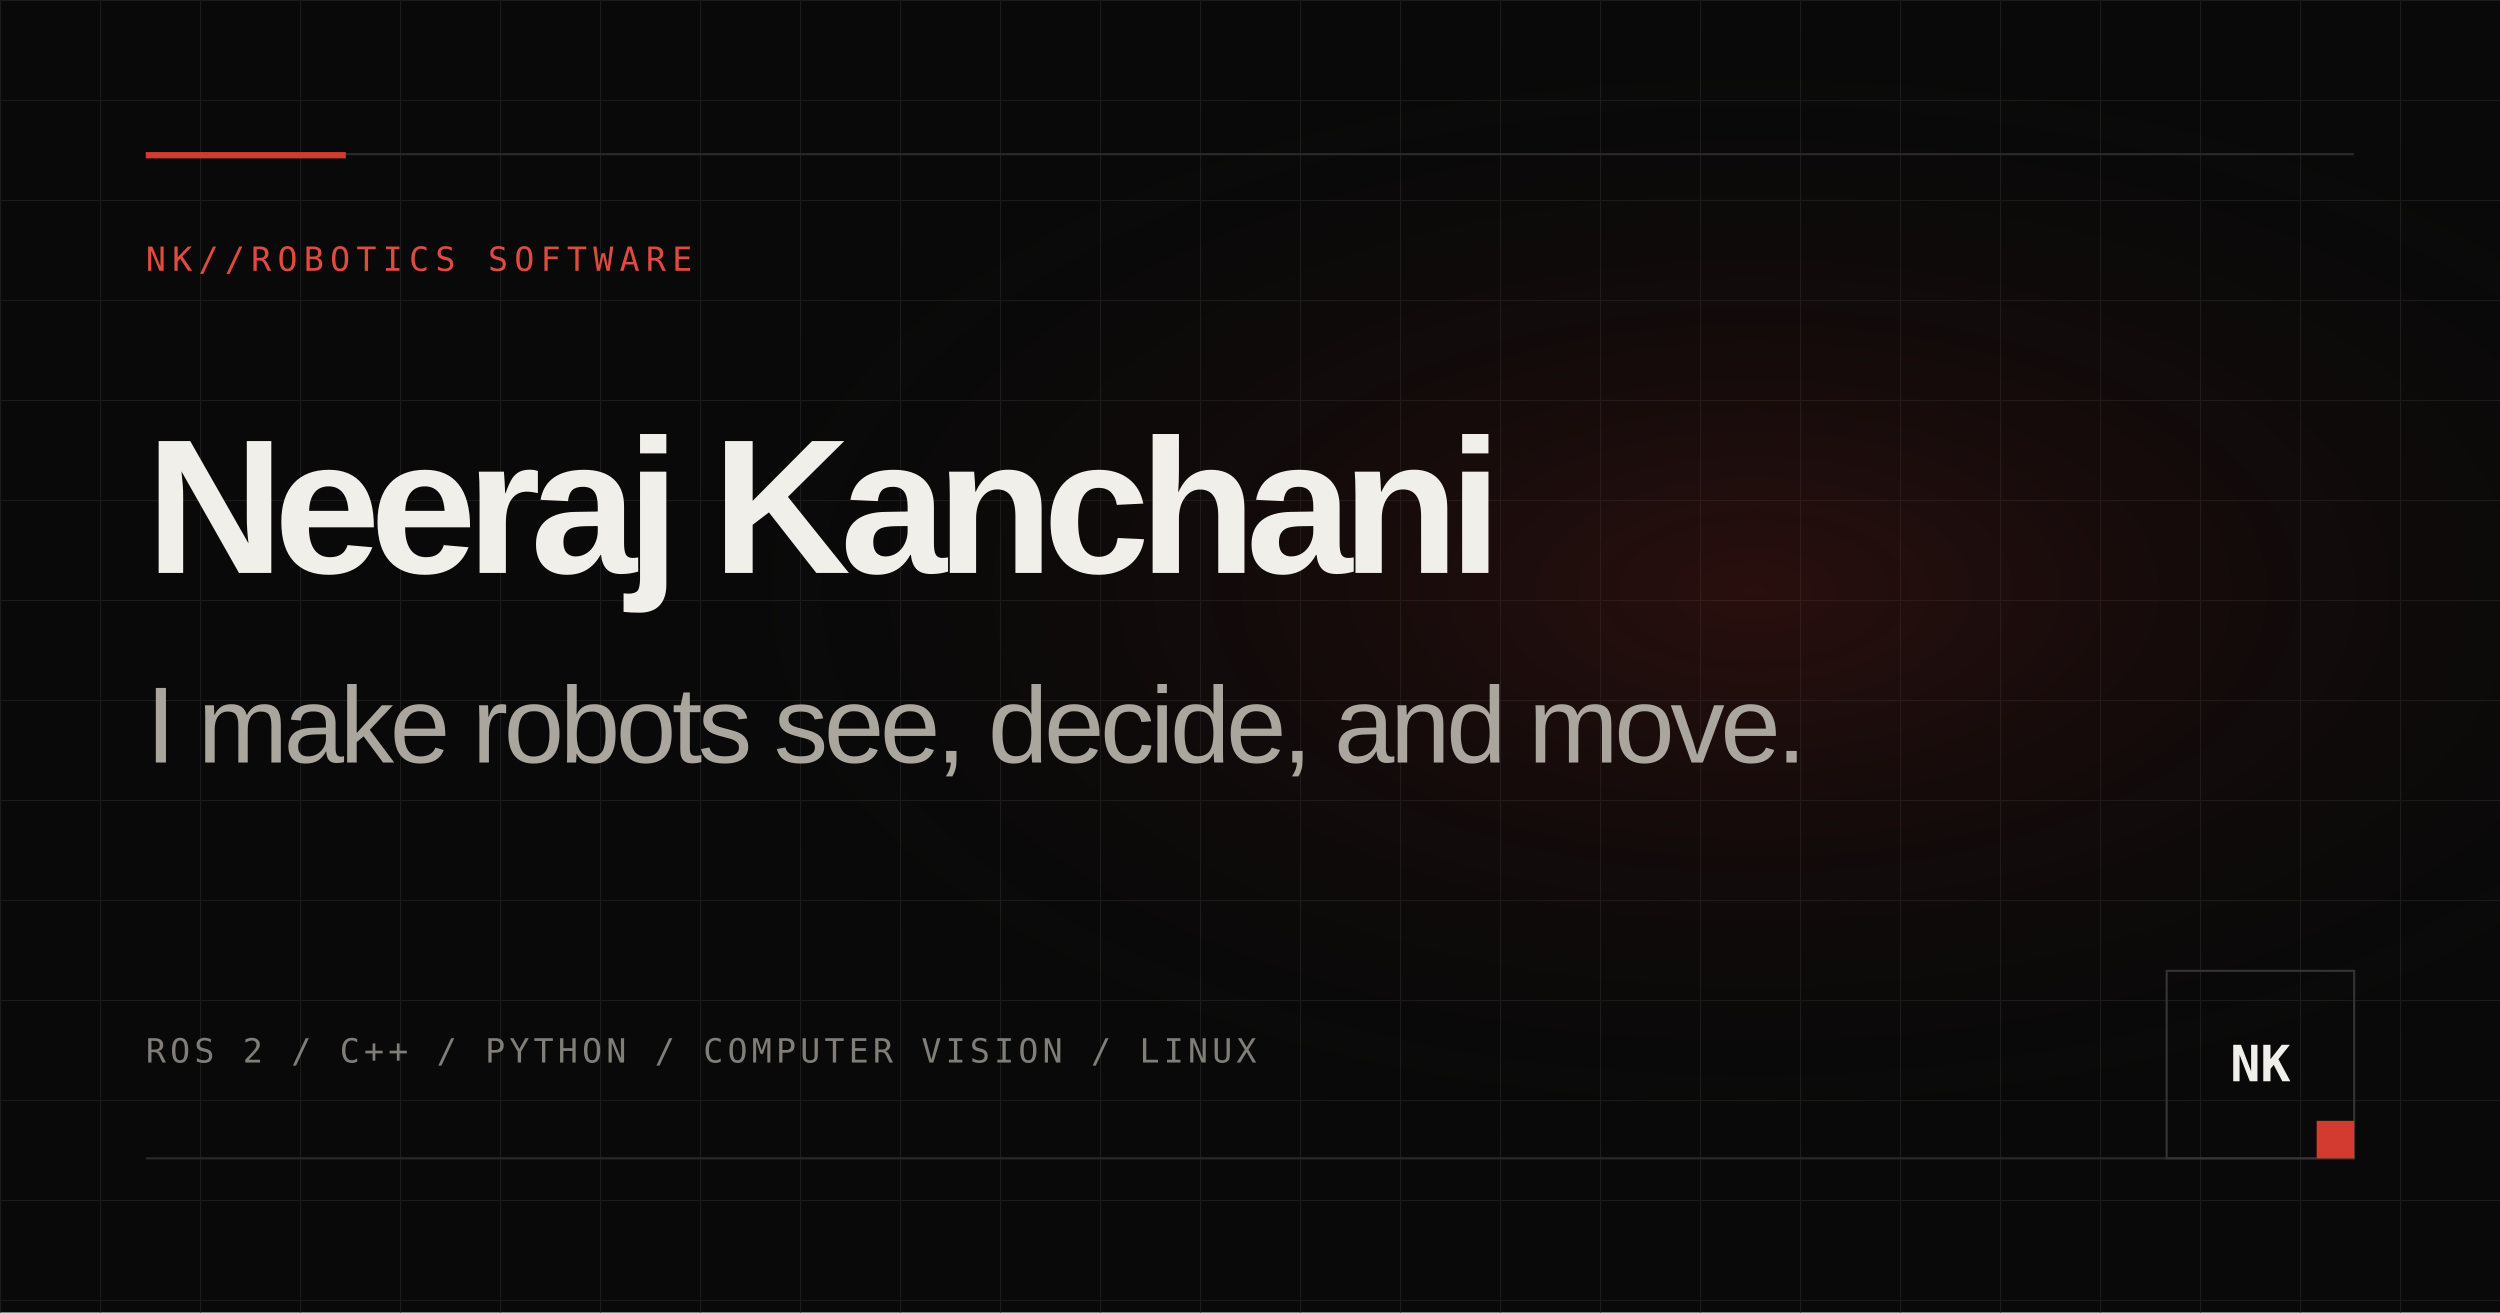
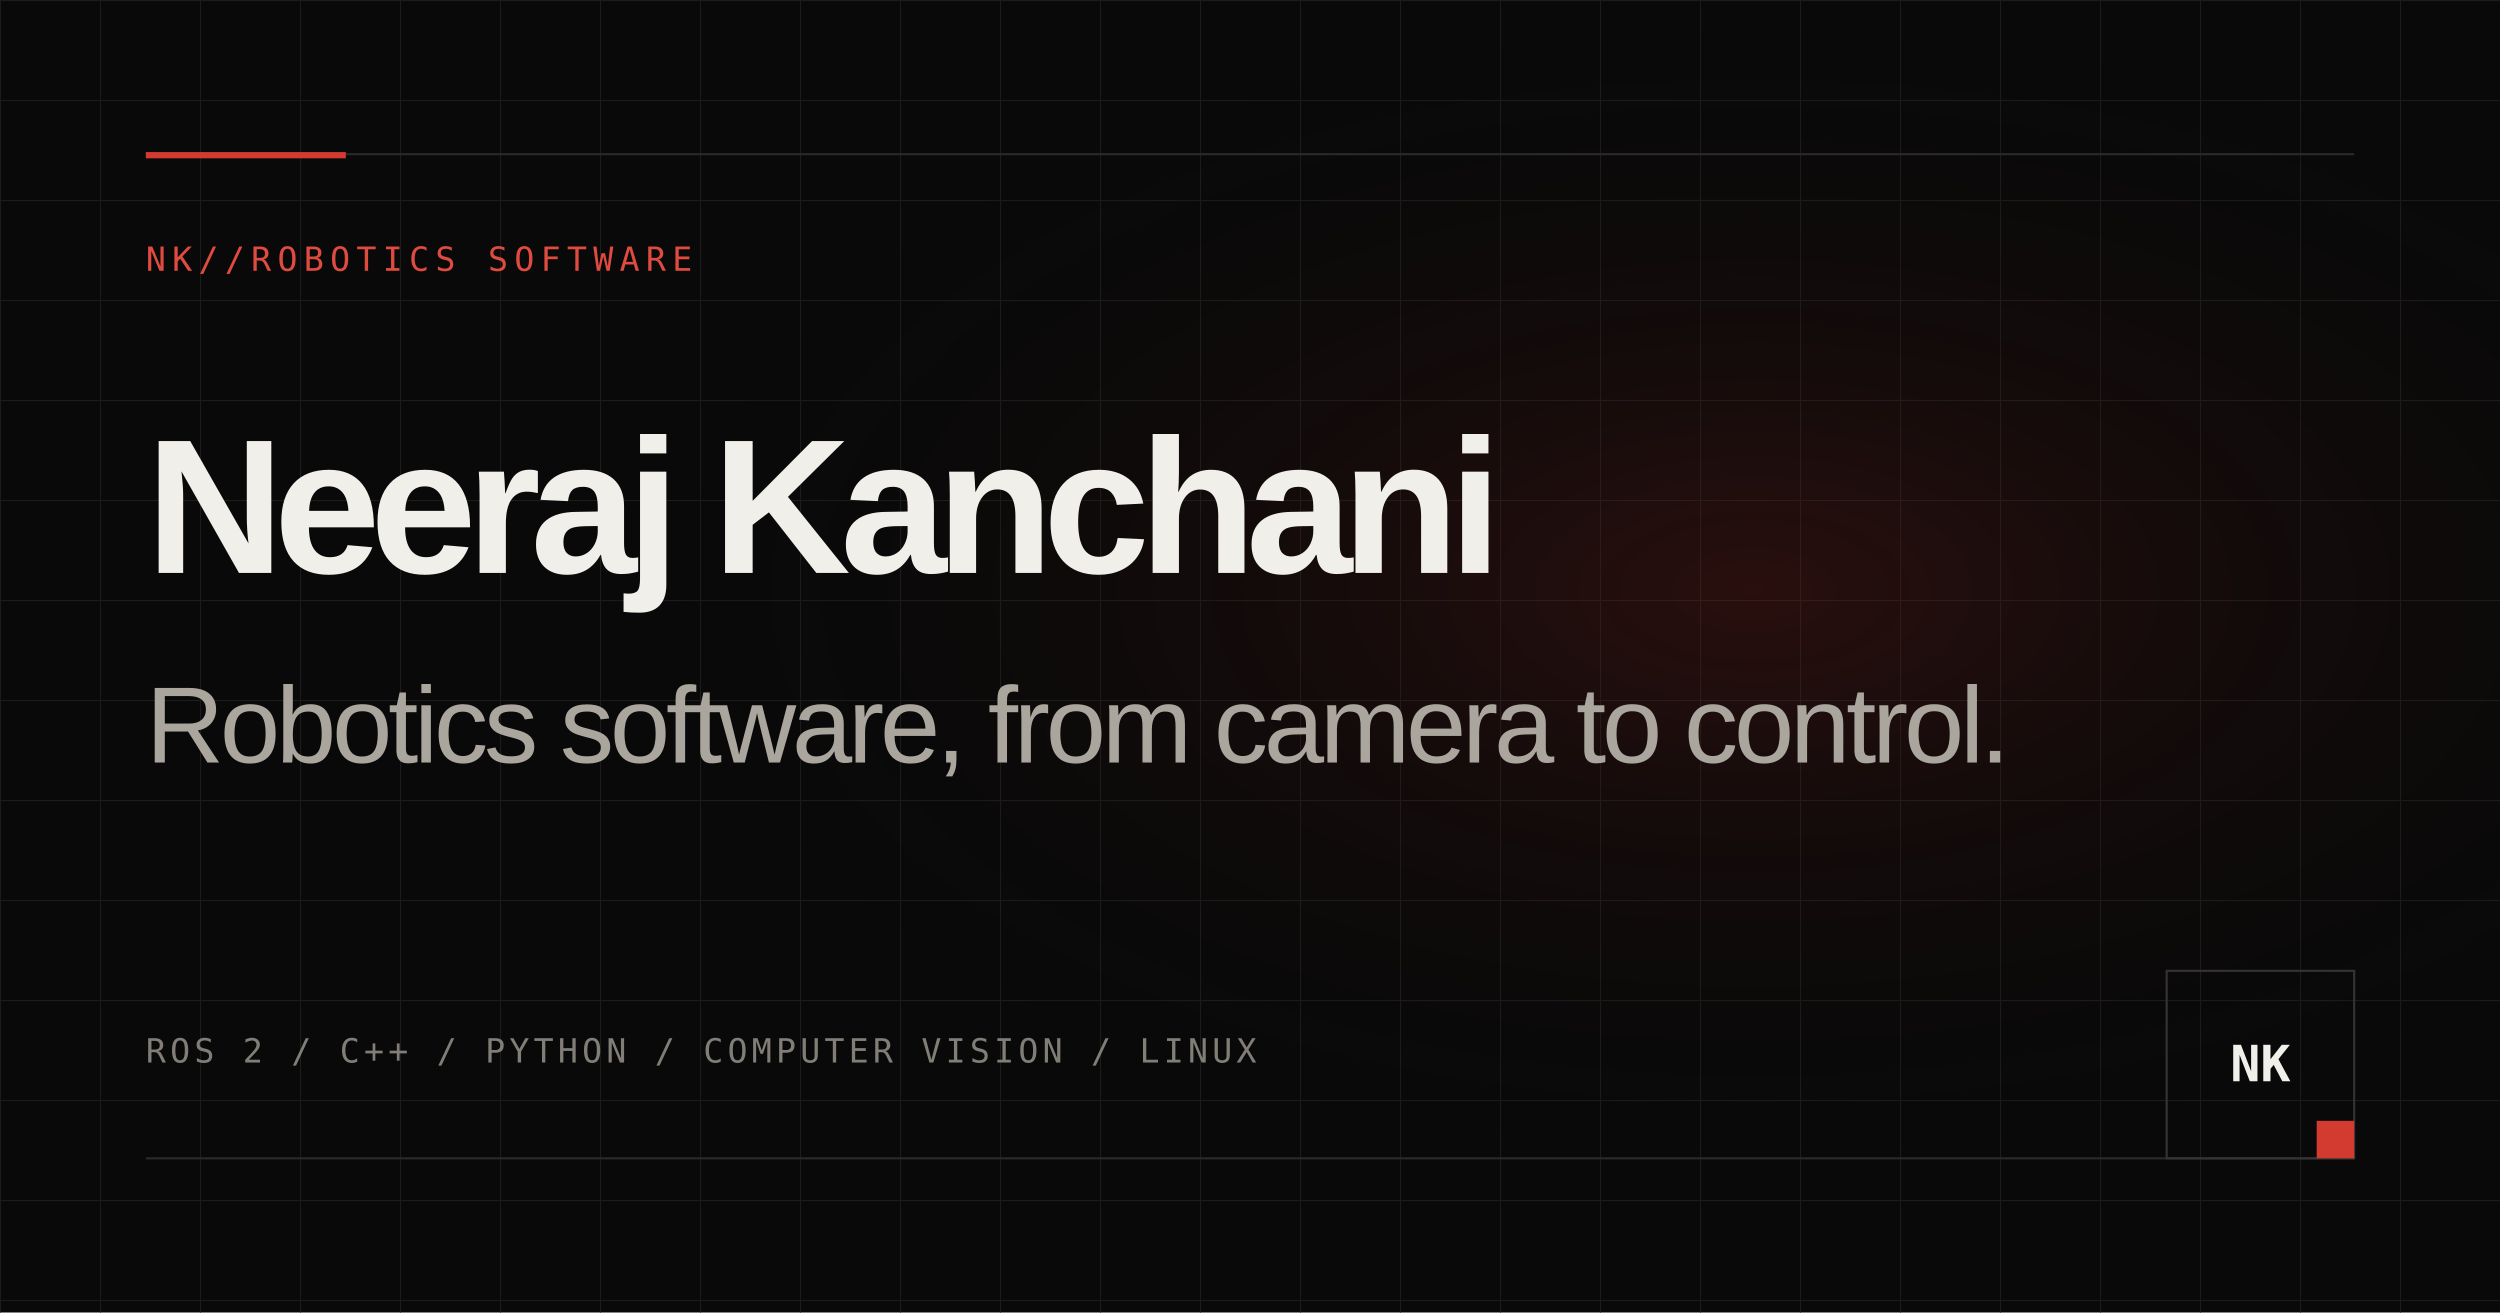
<svg xmlns="http://www.w3.org/2000/svg" width="1200" height="630" viewBox="0 0 1200 630">
  <defs>
    <pattern id="grid" width="48" height="48" patternUnits="userSpaceOnUse">
      <path d="M48 0H0V48" fill="none" stroke="#1c1c1c" stroke-width="1" />
    </pattern>
    <radialGradient id="glow" cx="70%" cy="45%" r="45%">
      <stop offset="0" stop-color="#6e1d19" stop-opacity=".32" />
      <stop offset="1" stop-color="#090909" stop-opacity="0" />
    </radialGradient>
  </defs>
  <rect width="1200" height="630" fill="#090909" />
  <rect width="1200" height="630" fill="url(#grid)" />
  <rect width="1200" height="630" fill="url(#glow)" />
  <path d="M70 74H1130M70 556H1130" stroke="#2a2a2a" />
  <rect x="70" y="73" width="96" height="3" fill="#d33b31" />
  <text x="70" y="130" fill="#e04b3f" font-family="monospace" font-size="16" letter-spacing="3">NK//ROBOTICS SOFTWARE</text>
  <text x="70" y="275" fill="#f1efe9" font-family="Arial, Helvetica, sans-serif" font-size="92" font-weight="700" letter-spacing="-5">Neeraj Kanchani</text>
-   <text x="70" y="366" fill="#aaa69e" font-family="Arial, Helvetica, sans-serif" font-size="52" font-weight="400" letter-spacing="-2">I make robots see, decide, and move.</text>
+   <text x="70" y="366" fill="#aaa69e" font-family="Arial, Helvetica, sans-serif" font-size="52" font-weight="400" letter-spacing="-2">Robotics software, from camera to control.</text>
  <text x="70" y="510" fill="#817e77" font-family="monospace" font-size="16" letter-spacing="2">ROS 2 / C++ / PYTHON / COMPUTER VISION / LINUX</text>
  <g transform="translate(1040 466)">
    <rect width="90" height="90" fill="none" stroke="#343434" />
    <text x="45" y="53" text-anchor="middle" fill="#f1efe9" font-family="monospace" font-size="24" font-weight="700">NK</text>
    <rect x="72" y="72" width="18" height="18" fill="#d33b31" />
  </g>
</svg>
